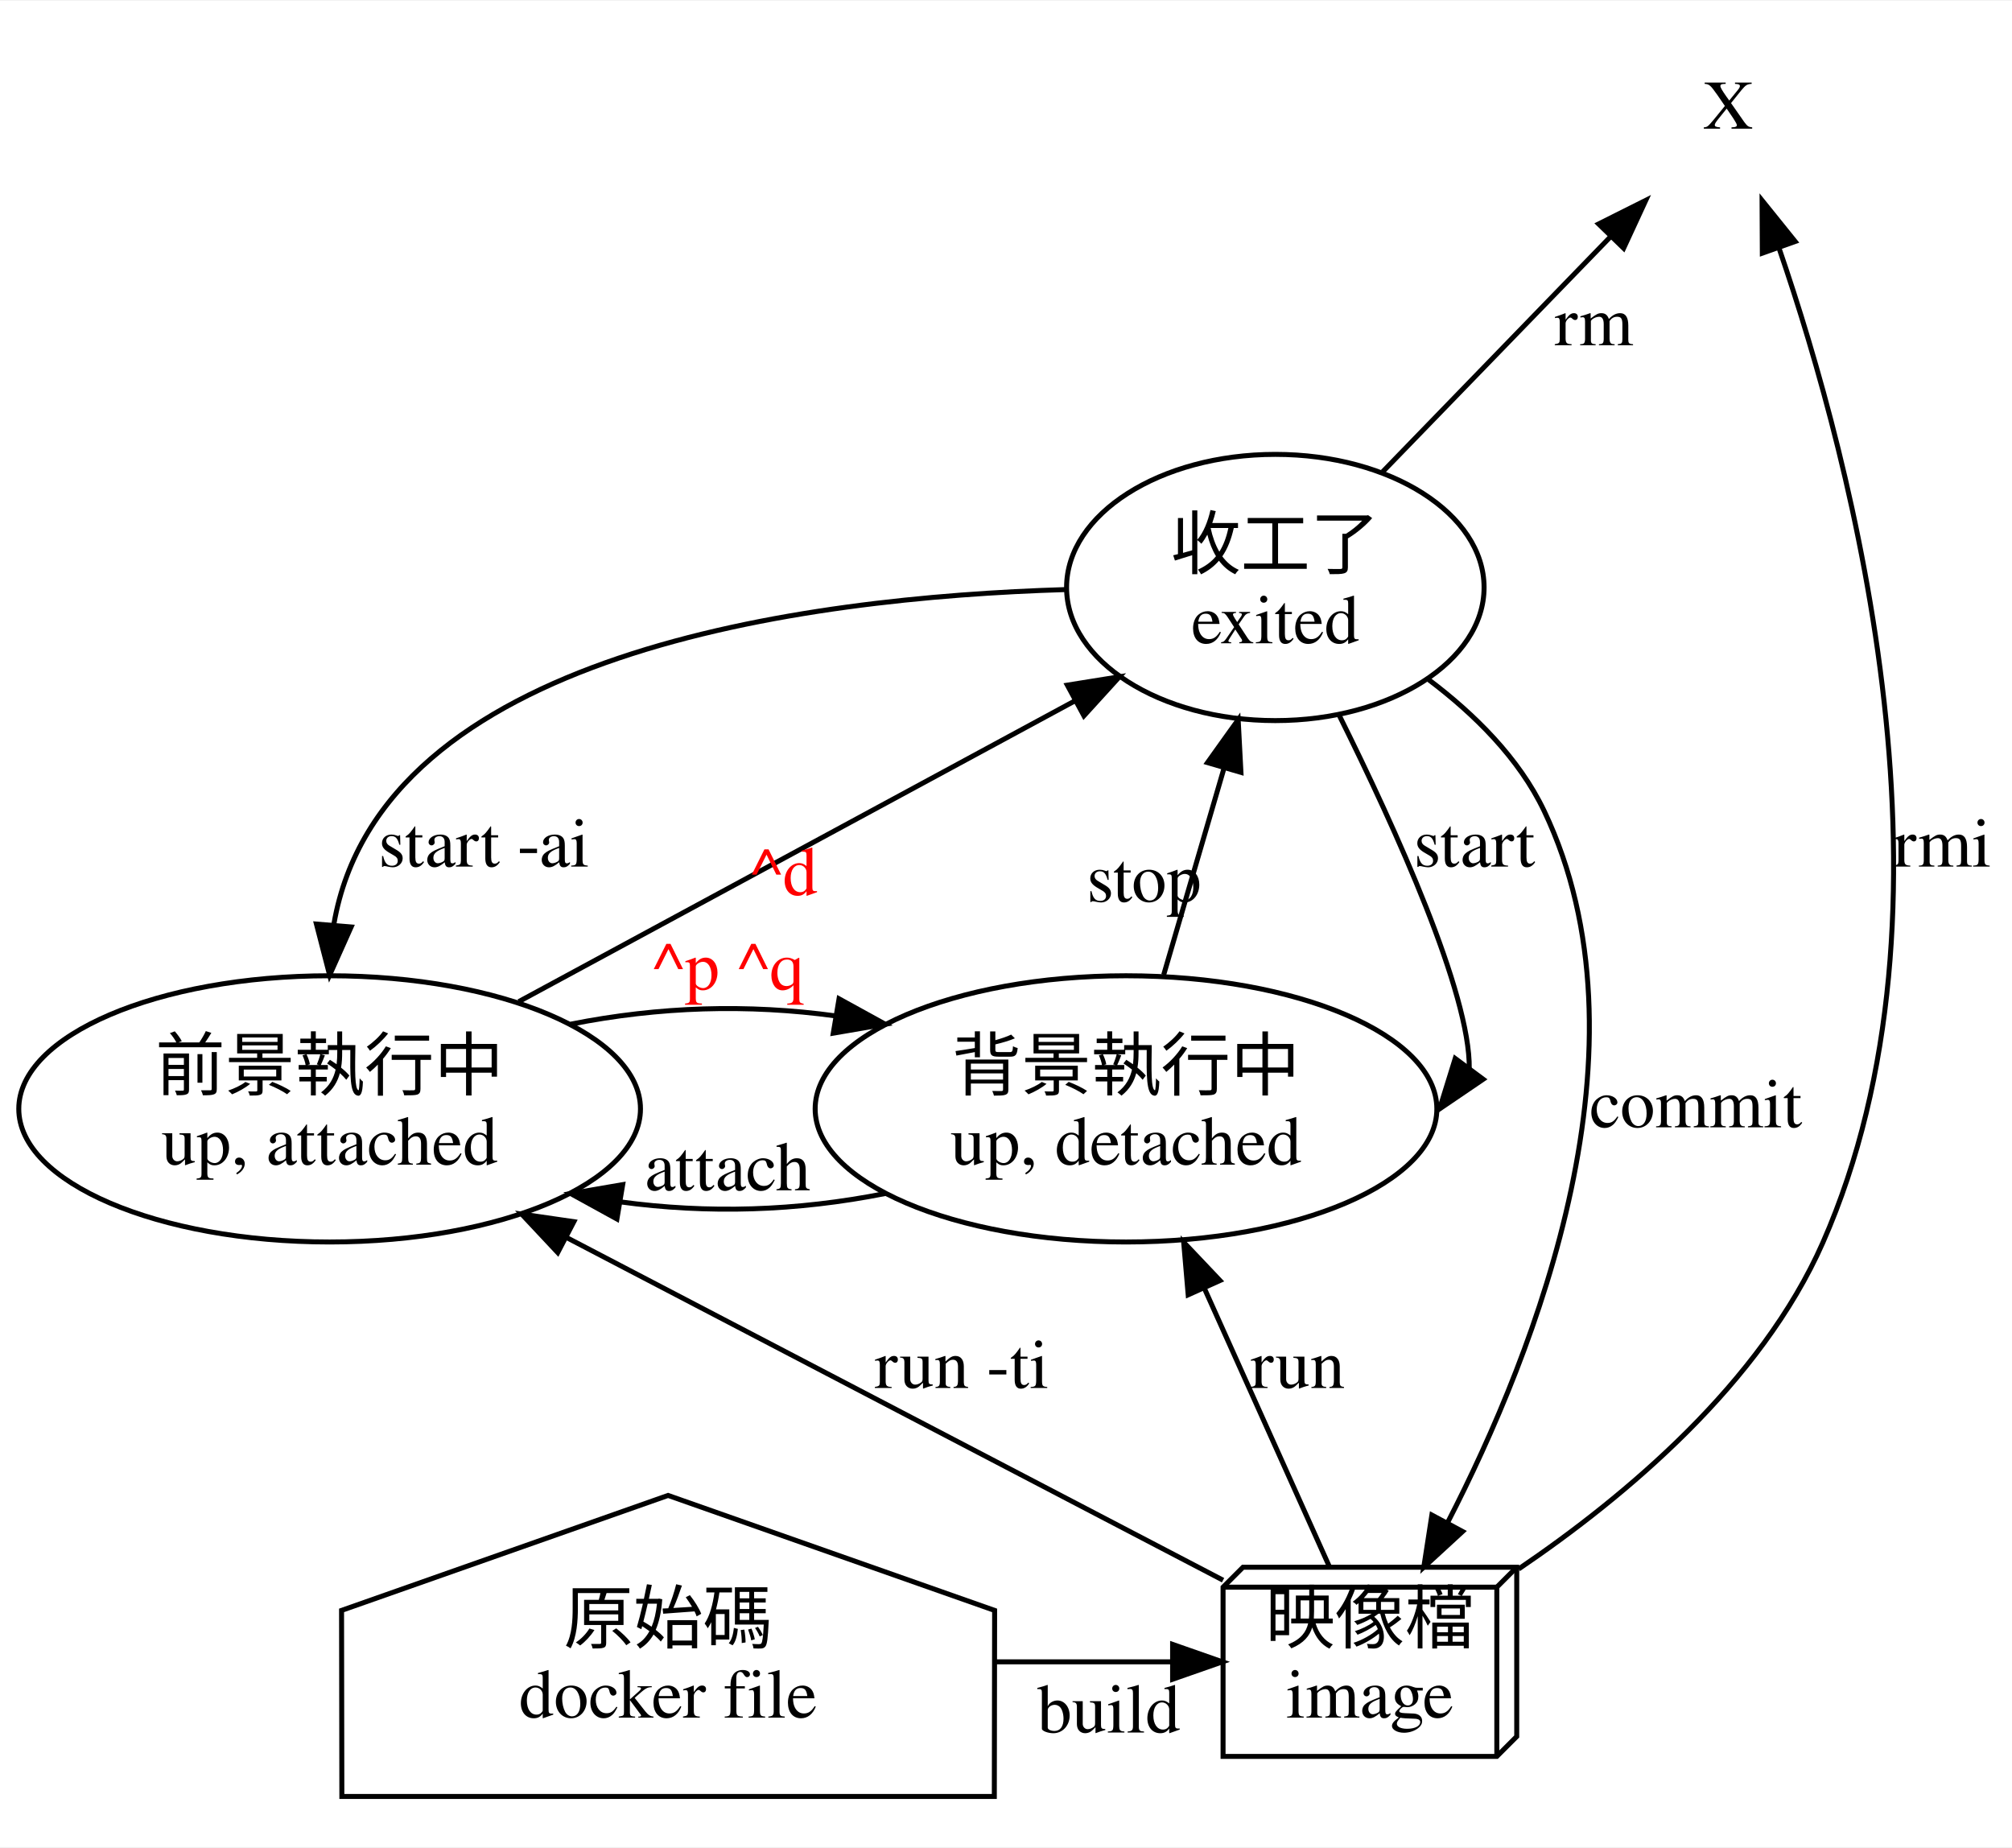
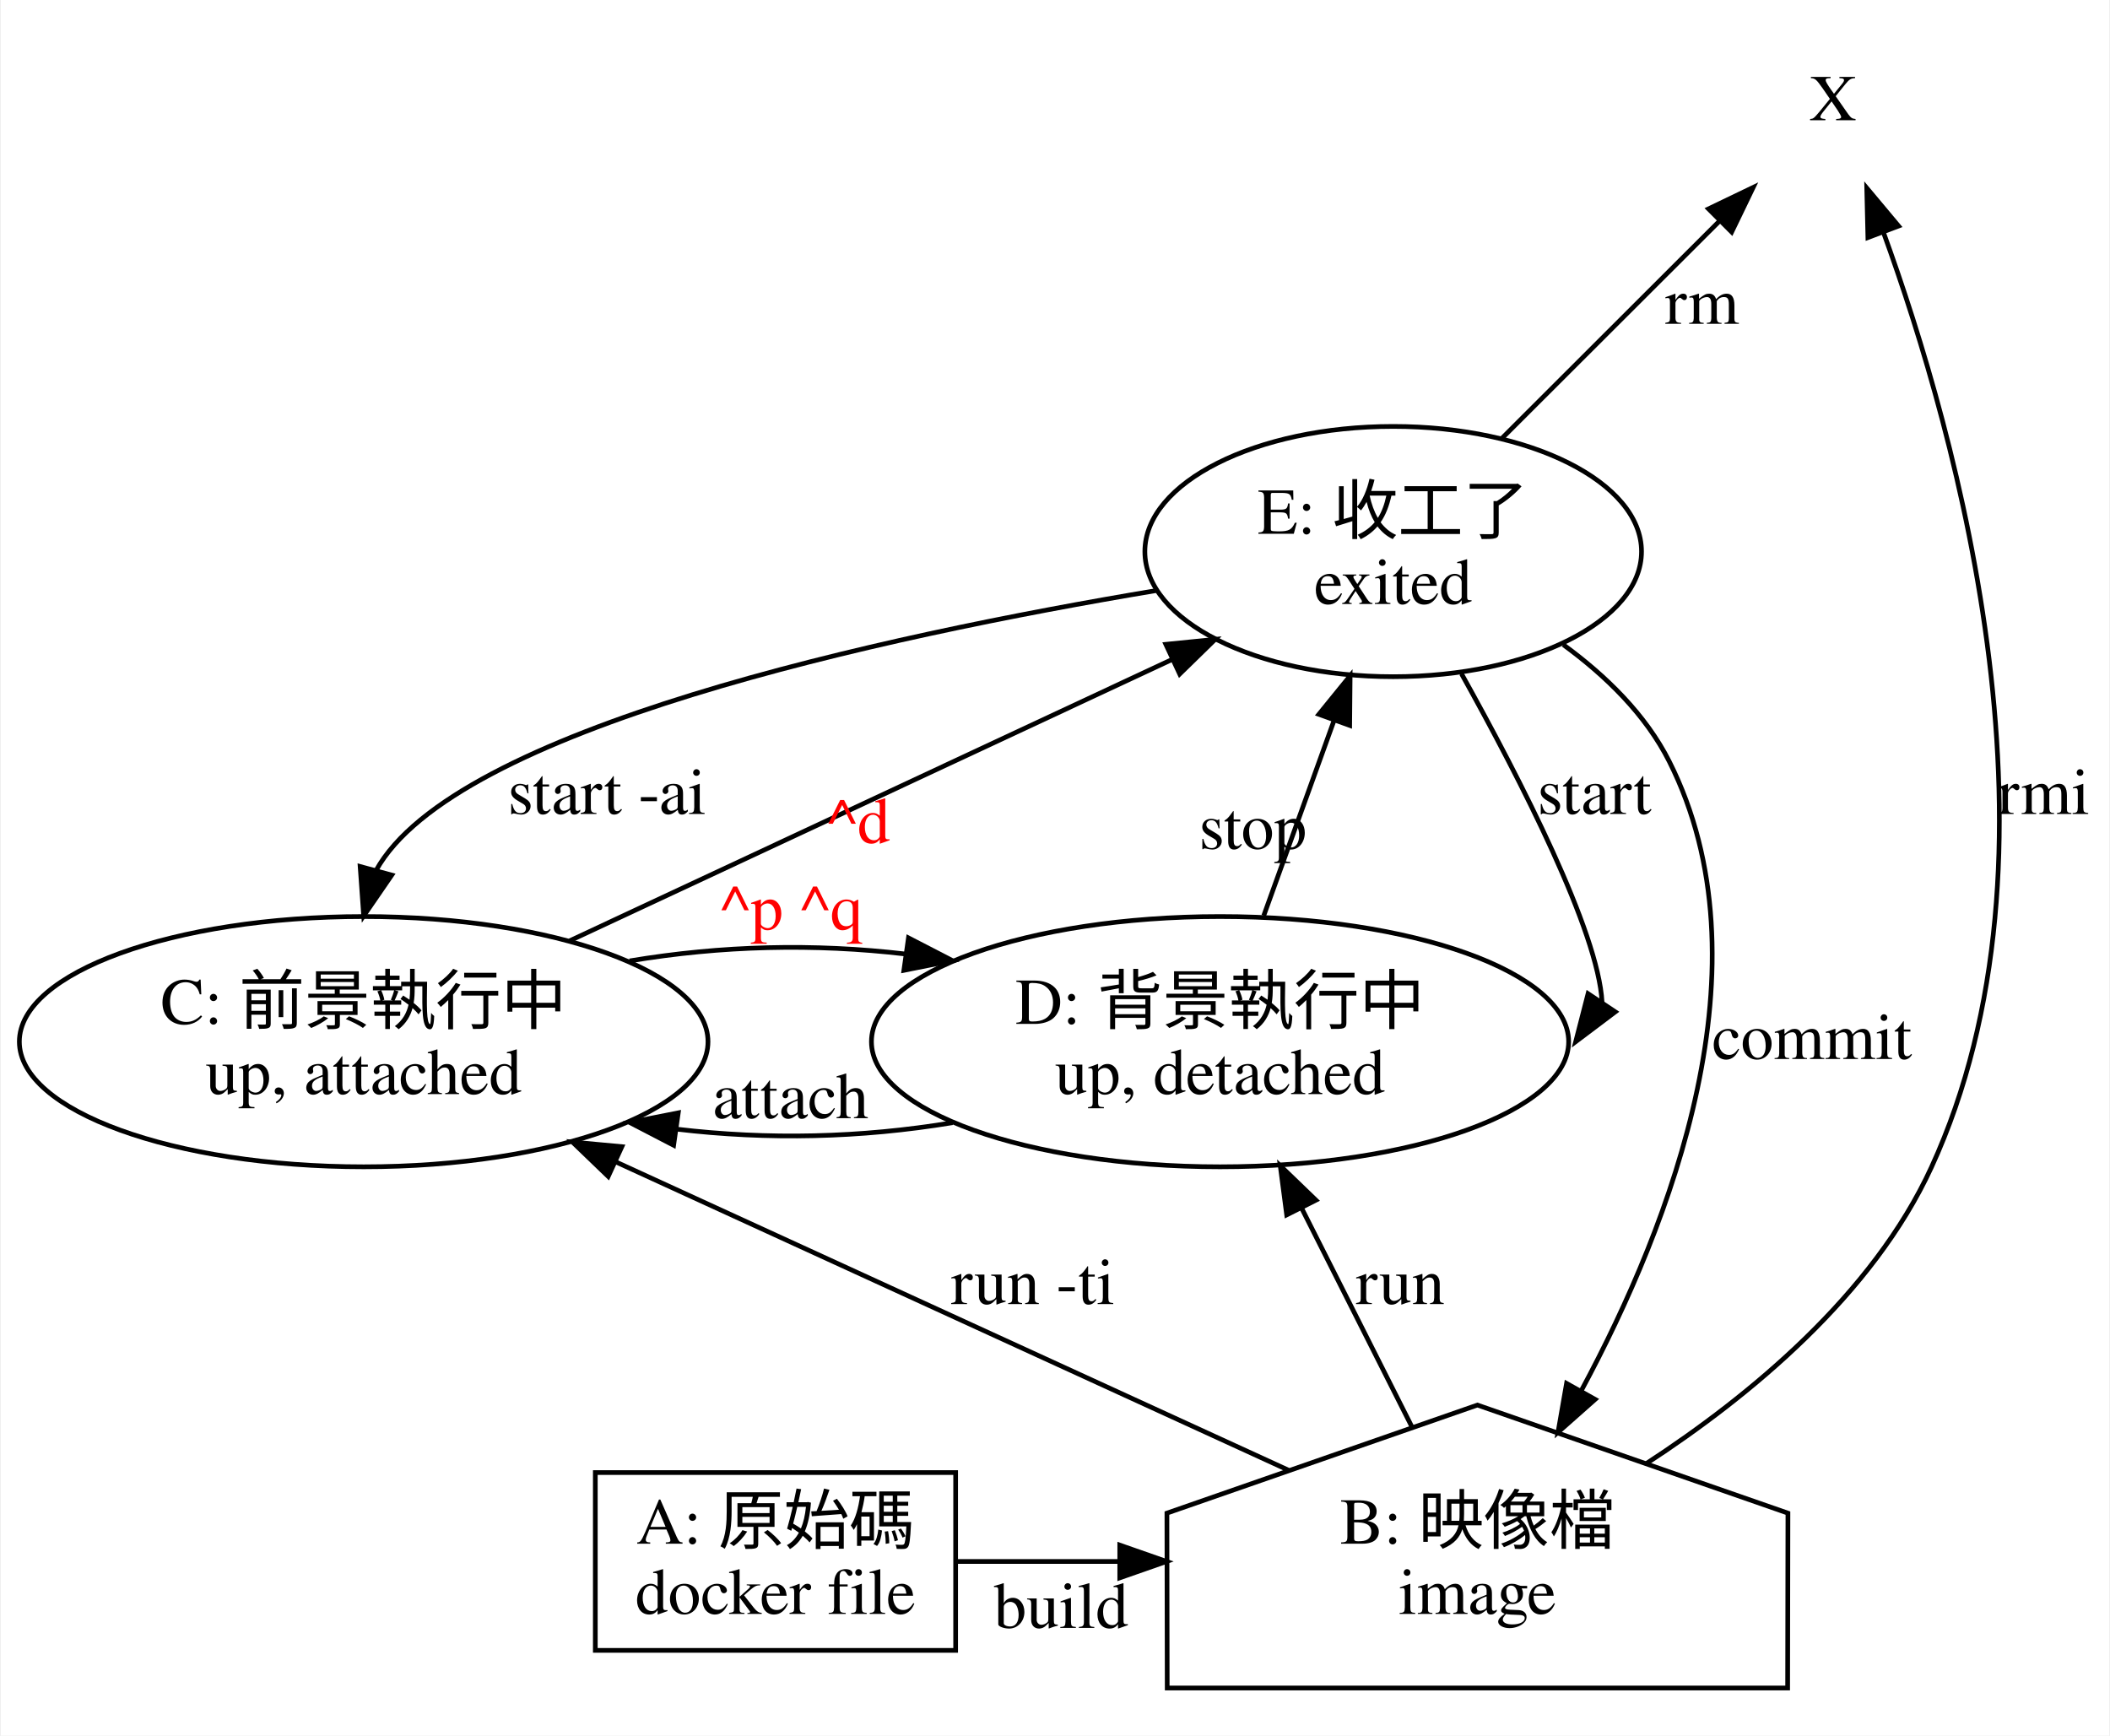
- <svg xmlns="http://www.w3.org/2000/svg" width="404pt" height="371pt" viewBox="0.00 0.00 404.23 370.91">
+ <svg xmlns="http://www.w3.org/2000/svg" width="451pt" height="371pt" viewBox="0.00 0.00 450.54 370.91">
  <g id="graph0" class="graph" transform="scale(1 1) rotate(0) translate(4 366.907)">
-     <polygon fill="white" stroke="none" points="-4,4 -4,-366.907 400.225,-366.907 400.225,4 -4,4" />
+     <polygon fill="white" stroke="none" points="-4,4 -4,-366.907 446.539,-366.907 446.539,4 -4,4" />
    <g id="node1" class="node">
-       <polygon fill="none" stroke="black" points="195.83,-43.543 130.225,-66.641 64.621,-43.543 64.682,-6.17 195.769,-6.17 195.83,-43.543" />
-       <text text-anchor="middle" x="130.225" y="-37.013" font-family="Times,serif" font-size="14.00">原始碼</text>
-       <text text-anchor="middle" x="130.225" y="-22.013" font-family="Times,serif" font-size="14.00">docker file</text>
+       <polygon fill="none" stroke="black" points="200.039,-52.213 123.039,-52.213 123.039,-14.213 200.039,-14.213 200.039,-52.213" />
+       <text text-anchor="middle" x="161.539" y="-37.013" font-family="Times,serif" font-size="14.00">A: 原始碼</text>
+       <text text-anchor="middle" x="161.539" y="-22.013" font-family="Times,serif" font-size="14.00">docker file</text>
    </g>
    <g id="node2" class="node">
-       <polygon fill="none" stroke="black" points="300.725,-52.213 245.725,-52.213 241.725,-48.213 241.725,-14.213 296.725,-14.213 300.725,-18.213 300.725,-52.213" />
-       <polyline fill="none" stroke="black" points="296.725,-48.213 241.725,-48.213 " />
-       <polyline fill="none" stroke="black" points="296.725,-48.213 296.725,-14.213 " />
-       <polyline fill="none" stroke="black" points="296.725,-48.213 300.725,-52.213 " />
-       <text text-anchor="middle" x="271.225" y="-37.013" font-family="Times,serif" font-size="14.00">映像檔</text>
-       <text text-anchor="middle" x="271.225" y="-22.013" font-family="Times,serif" font-size="14.00">image</text>
+       <polygon fill="none" stroke="black" points="377.892,-43.543 311.539,-66.641 245.186,-43.543 245.248,-6.17 377.83,-6.17 377.892,-43.543" />
+       <text text-anchor="middle" x="311.539" y="-37.013" font-family="Times,serif" font-size="14.00">B: 映像檔</text>
+       <text text-anchor="middle" x="311.539" y="-22.013" font-family="Times,serif" font-size="14.00">image</text>
    </g>
    <g id="edge1" class="edge">
-       <path fill="none" stroke="black" d="M196.184,-33.213C208.242,-33.213 220.478,-33.213 231.473,-33.213" />
-       <polygon fill="black" stroke="black" points="231.588,-36.713 241.588,-33.213 231.588,-29.713 231.588,-36.713" />
-       <text text-anchor="middle" x="218.752" y="-19.013" font-family="Times,serif" font-size="14.00">build</text>
+       <path fill="none" stroke="black" d="M200.168,-33.213C210.883,-33.213 222.905,-33.213 234.98,-33.213" />
+       <polygon fill="black" stroke="black" points="235.109,-36.713 245.109,-33.213 235.109,-29.713 235.109,-36.713" />
+       <text text-anchor="middle" x="222.576" y="-19.013" font-family="Times,serif" font-size="14.00">build</text>
    </g>
    <g id="node3" class="node">
-       <ellipse fill="none" stroke="black" cx="62.225" cy="-144.296" rx="62.452" ry="26.741" />
-       <text text-anchor="middle" x="62.225" y="-148.096" font-family="Times,serif" font-size="14.00">前景執行中</text>
-       <text text-anchor="middle" x="62.225" y="-133.096" font-family="Times,serif" font-size="14.00">up, attached</text>
+       <ellipse fill="none" stroke="black" cx="73.539" cy="-144.296" rx="73.578" ry="26.741" />
+       <text text-anchor="middle" x="73.539" y="-148.096" font-family="Times,serif" font-size="14.00">C: 前景執行中</text>
+       <text text-anchor="middle" x="73.539" y="-133.096" font-family="Times,serif" font-size="14.00">up, attached</text>
    </g>
    <g id="edge3" class="edge">
-       <path fill="none" stroke="black" d="M241.724,-49.611C207.412,-67.519 150.3,-97.328 109.718,-118.509" />
-       <polygon fill="black" stroke="black" points="108.056,-115.428 100.81,-123.158 111.295,-121.634 108.056,-115.428" />
-       <text text-anchor="middle" x="189.225" y="-88.226" font-family="Times,serif" font-size="14.00">run -ti</text>
+       <path fill="none" stroke="black" d="M271.166,-52.718C231.628,-70.839 171.129,-98.568 127.485,-118.571" />
+       <polygon fill="black" stroke="black" points="125.798,-115.494 118.165,-122.843 128.714,-121.858 125.798,-115.494" />
+       <text text-anchor="middle" x="216.539" y="-88.226" font-family="Times,serif" font-size="14.00">run -ti</text>
    </g>
    <g id="node4" class="node">
-       <ellipse fill="none" stroke="black" cx="222.225" cy="-144.296" rx="62.452" ry="26.741" />
-       <text text-anchor="middle" x="222.225" y="-148.096" font-family="Times,serif" font-size="14.00">背景執行中</text>
-       <text text-anchor="middle" x="222.225" y="-133.096" font-family="Times,serif" font-size="14.00">up, detached</text>
+       <ellipse fill="none" stroke="black" cx="256.539" cy="-144.296" rx="74.493" ry="26.741" />
+       <text text-anchor="middle" x="256.539" y="-148.096" font-family="Times,serif" font-size="14.00">D: 背景執行中</text>
+       <text text-anchor="middle" x="256.539" y="-133.096" font-family="Times,serif" font-size="14.00">up, detached</text>
    </g>
    <g id="edge4" class="edge">
-       <path fill="none" stroke="black" d="M263.134,-52.226C256.329,-67.376 246.397,-89.485 238.024,-108.125" />
-       <polygon fill="black" stroke="black" points="234.717,-106.945 233.812,-117.501 241.103,-109.814 234.717,-106.945" />
-       <text text-anchor="middle" x="256.725" y="-88.226" font-family="Times,serif" font-size="14.00">run</text>
+       <path fill="none" stroke="black" d="M297.518,-62.022C290.349,-76.24 281.557,-93.678 273.957,-108.752" />
+       <polygon fill="black" stroke="black" points="270.781,-107.277 269.404,-117.782 277.031,-110.428 270.781,-107.277" />
+       <text text-anchor="middle" x="295.039" y="-88.226" font-family="Times,serif" font-size="14.00">run</text>
    </g>
    <g id="node6" class="node">
-       <text text-anchor="middle" x="343.225" y="-341.207" font-family="Times,serif" font-size="14.00">X</text>
+       <text text-anchor="middle" x="387.539" y="-341.207" font-family="Times,serif" font-size="14.00">X</text>
    </g>
    <g id="edge2" class="edge">
-       <path fill="none" stroke="black" d="M301.101,-51.86C322.556,-66.413 349.795,-89.216 362.225,-117.426 391.758,-184.449 368.475,-273.347 353.441,-317.162" />
-       <polygon fill="black" stroke="black" points="350.068,-316.201 350.015,-326.796 356.663,-318.546 350.068,-316.201" />
-       <text text-anchor="middle" x="386.225" y="-192.967" font-family="Times,serif" font-size="14.00">rmi</text>
+       <path fill="none" stroke="black" d="M347.68,-54.17C369.738,-68.558 396.028,-90.21 408.539,-117.426 439.218,-184.165 414.227,-273.49 398.269,-317.343" />
+       <polygon fill="black" stroke="black" points="394.982,-316.139 394.735,-326.731 401.534,-318.605 394.982,-316.139" />
+       <text text-anchor="middle" x="432.539" y="-192.967" font-family="Times,serif" font-size="14.00">rmi</text>
    </g>
    <g id="edge5" class="edge">
-       <path fill="none" stroke="black" d="M110.663,-161.312C128.435,-164.845 146.207,-165.394 163.979,-162.959" />
-       <polygon fill="black" stroke="black" points="164.571,-166.409 173.853,-161.299 163.411,-159.505 164.571,-166.409" />
-       <text text-anchor="middle" x="142.319" y="-168.249" font-family="Times,serif" font-size="14.00" fill="red">^p ^q</text>
+       <path fill="none" stroke="black" d="M130.369,-161.556C150.045,-164.84 169.72,-165.328 189.396,-163.021" />
+       <polygon fill="black" stroke="black" points="189.956,-166.477 199.368,-161.612 188.977,-159.546 189.956,-166.477" />
+       <text text-anchor="middle" x="164.955" y="-168.249" font-family="Times,serif" font-size="14.00" fill="red">^p ^q</text>
    </g>
    <g id="node5" class="node">
-       <ellipse fill="none" stroke="black" cx="252.225" cy="-249.037" rx="41.94" ry="26.741" />
-       <text text-anchor="middle" x="252.225" y="-252.837" font-family="Times,serif" font-size="14.00">收工了</text>
-       <text text-anchor="middle" x="252.225" y="-237.837" font-family="Times,serif" font-size="14.00">exited</text>
+       <ellipse fill="none" stroke="black" cx="293.539" cy="-249.037" rx="53.066" ry="26.741" />
+       <text text-anchor="middle" x="293.539" y="-252.837" font-family="Times,serif" font-size="14.00">E: 收工了</text>
+       <text text-anchor="middle" x="293.539" y="-237.837" font-family="Times,serif" font-size="14.00">exited</text>
    </g>
    <g id="edge6" class="edge">
-       <path fill="none" stroke="black" d="M100.218,-165.841C132.587,-183.344 178.968,-208.424 211.969,-226.269" />
-       <polygon fill="black" stroke="black" points="210.439,-229.42 220.9,-231.098 213.768,-223.262 210.439,-229.42" />
-       <text text-anchor="middle" x="153.489" y="-187.231" font-family="Times,serif" font-size="14.00" fill="red">^d</text>
+       <path fill="none" stroke="black" d="M117.531,-165.841C154.753,-183.223 207.977,-208.079 246.137,-225.9" />
+       <polygon fill="black" stroke="black" points="244.953,-229.21 255.495,-230.27 247.915,-222.867 244.953,-229.21" />
+       <text text-anchor="middle" x="179.277" y="-186.745" font-family="Times,serif" font-size="14.00" fill="red">^d</text>
    </g>
    <g id="edge7" class="edge">
-       <path fill="none" stroke="black" d="M173.853,-127.294C156.08,-123.754 138.308,-123.198 120.536,-125.625" />
-       <polygon fill="black" stroke="black" points="119.946,-122.175 110.663,-127.281 121.104,-129.079 119.946,-122.175" />
-       <text text-anchor="middle" x="142.196" y="-127.944" font-family="Times,serif" font-size="14.00">attach</text>
+       <path fill="none" stroke="black" d="M199.368,-126.981C179.693,-123.729 160.017,-123.273 140.342,-125.612" />
+       <polygon fill="black" stroke="black" points="139.773,-122.158 130.369,-127.037 140.764,-129.087 139.773,-122.158" />
+       <text text-anchor="middle" x="164.782" y="-127.944" font-family="Times,serif" font-size="14.00">attach</text>
    </g>
    <g id="edge8" class="edge">
-       <path fill="none" stroke="black" d="M229.796,-171.222C233.447,-183.728 237.885,-198.925 241.846,-212.491" />
-       <polygon fill="black" stroke="black" points="238.599,-213.857 244.761,-222.475 245.318,-211.895 238.599,-213.857" />
-       <text text-anchor="middle" x="225.852" y="-185.902" font-family="Times,serif" font-size="14.00">stop</text>
+       <path fill="none" stroke="black" d="M265.876,-171.222C270.424,-183.851 275.96,-199.224 280.882,-212.89" />
+       <polygon fill="black" stroke="black" points="277.652,-214.253 284.334,-222.475 284.238,-211.881 277.652,-214.253" />
+       <text text-anchor="middle" x="263.549" y="-185.494" font-family="Times,serif" font-size="14.00">stop</text>
    </g>
    <g id="edge12" class="edge">
-       <path fill="none" stroke="black" d="M283.015,-230.532C292.217,-223.606 301.19,-214.746 306.225,-204.167 328.653,-157.051 304.707,-95.887 286.874,-61.256" />
-       <polygon fill="black" stroke="black" points="289.849,-59.396 282.05,-52.225 283.675,-62.695 289.849,-59.396" />
-       <text text-anchor="middle" x="336.725" y="-140.596" font-family="Times,serif" font-size="14.00">commit</text>
+       <path fill="none" stroke="black" d="M329.9,-229.121C338.947,-222.523 347.495,-214.203 352.539,-204.167 374.31,-160.849 352.953,-105.425 333.81,-69.864" />
+       <polygon fill="black" stroke="black" points="336.696,-67.853 328.764,-60.83 330.585,-71.267 336.696,-67.853" />
+       <text text-anchor="middle" x="383.039" y="-140.596" font-family="Times,serif" font-size="14.00">commit</text>
    </g>
    <g id="edge9" class="edge">
-       <path fill="none" stroke="black" d="M210.058,-248.617C157.253,-247.023 72.516,-235.878 63.086,-181.446" />
-       <polygon fill="black" stroke="black" points="66.548,-180.84 62.225,-171.167 59.572,-181.424 66.548,-180.84" />
-       <text text-anchor="middle" x="93.225" y="-192.967" font-family="Times,serif" font-size="14.00">start -ai</text>
+       <path fill="none" stroke="black" d="M243.067,-240.731C184.204,-230.9 92.799,-211.079 76.178,-180.874" />
+       <polygon fill="black" stroke="black" points="79.54,-179.898 73.539,-171.167 72.784,-181.734 79.54,-179.898" />
+       <text text-anchor="middle" x="125.539" y="-192.967" font-family="Times,serif" font-size="14.00">start -ai</text>
    </g>
    <g id="edge10" class="edge">
-       <path fill="none" stroke="black" d="M265.013,-223.452C276.455,-200.444 291.406,-167.423 291.189,-152.35" />
-       <polygon fill="black" stroke="black" points="293.989,-150.25 285.225,-144.296 288.364,-154.416 293.989,-150.25" />
-       <text text-anchor="middle" x="292.225" y="-192.967" font-family="Times,serif" font-size="14.00">start</text>
+       <path fill="none" stroke="black" d="M308.132,-222.924C320.834,-200.137 337.347,-167.863 338.173,-152.737" />
+       <polygon fill="black" stroke="black" points="341.002,-150.67 332.539,-144.296 335.18,-154.557 341.002,-150.67" />
+       <text text-anchor="middle" x="336.539" y="-192.967" font-family="Times,serif" font-size="14.00">start</text>
    </g>
    <g id="edge11" class="edge">
-       <path fill="none" stroke="black" d="M273.791,-272.283C287.576,-286.502 305.459,-304.949 319.623,-319.56" />
-       <polygon fill="black" stroke="black" points="317.177,-322.065 326.65,-326.809 322.203,-317.193 317.177,-322.065" />
-       <text text-anchor="middle" x="316.225" y="-297.707" font-family="Times,serif" font-size="14.00">rm</text>
+       <path fill="none" stroke="black" d="M316.775,-273.24C330.942,-287.388 349.018,-305.439 363.355,-319.756" />
+       <polygon fill="black" stroke="black" points="360.921,-322.272 370.47,-326.862 365.868,-317.319 360.921,-322.272" />
+       <text text-anchor="middle" x="359.539" y="-297.707" font-family="Times,serif" font-size="14.00">rm</text>
    </g>
  </g>
</svg>
